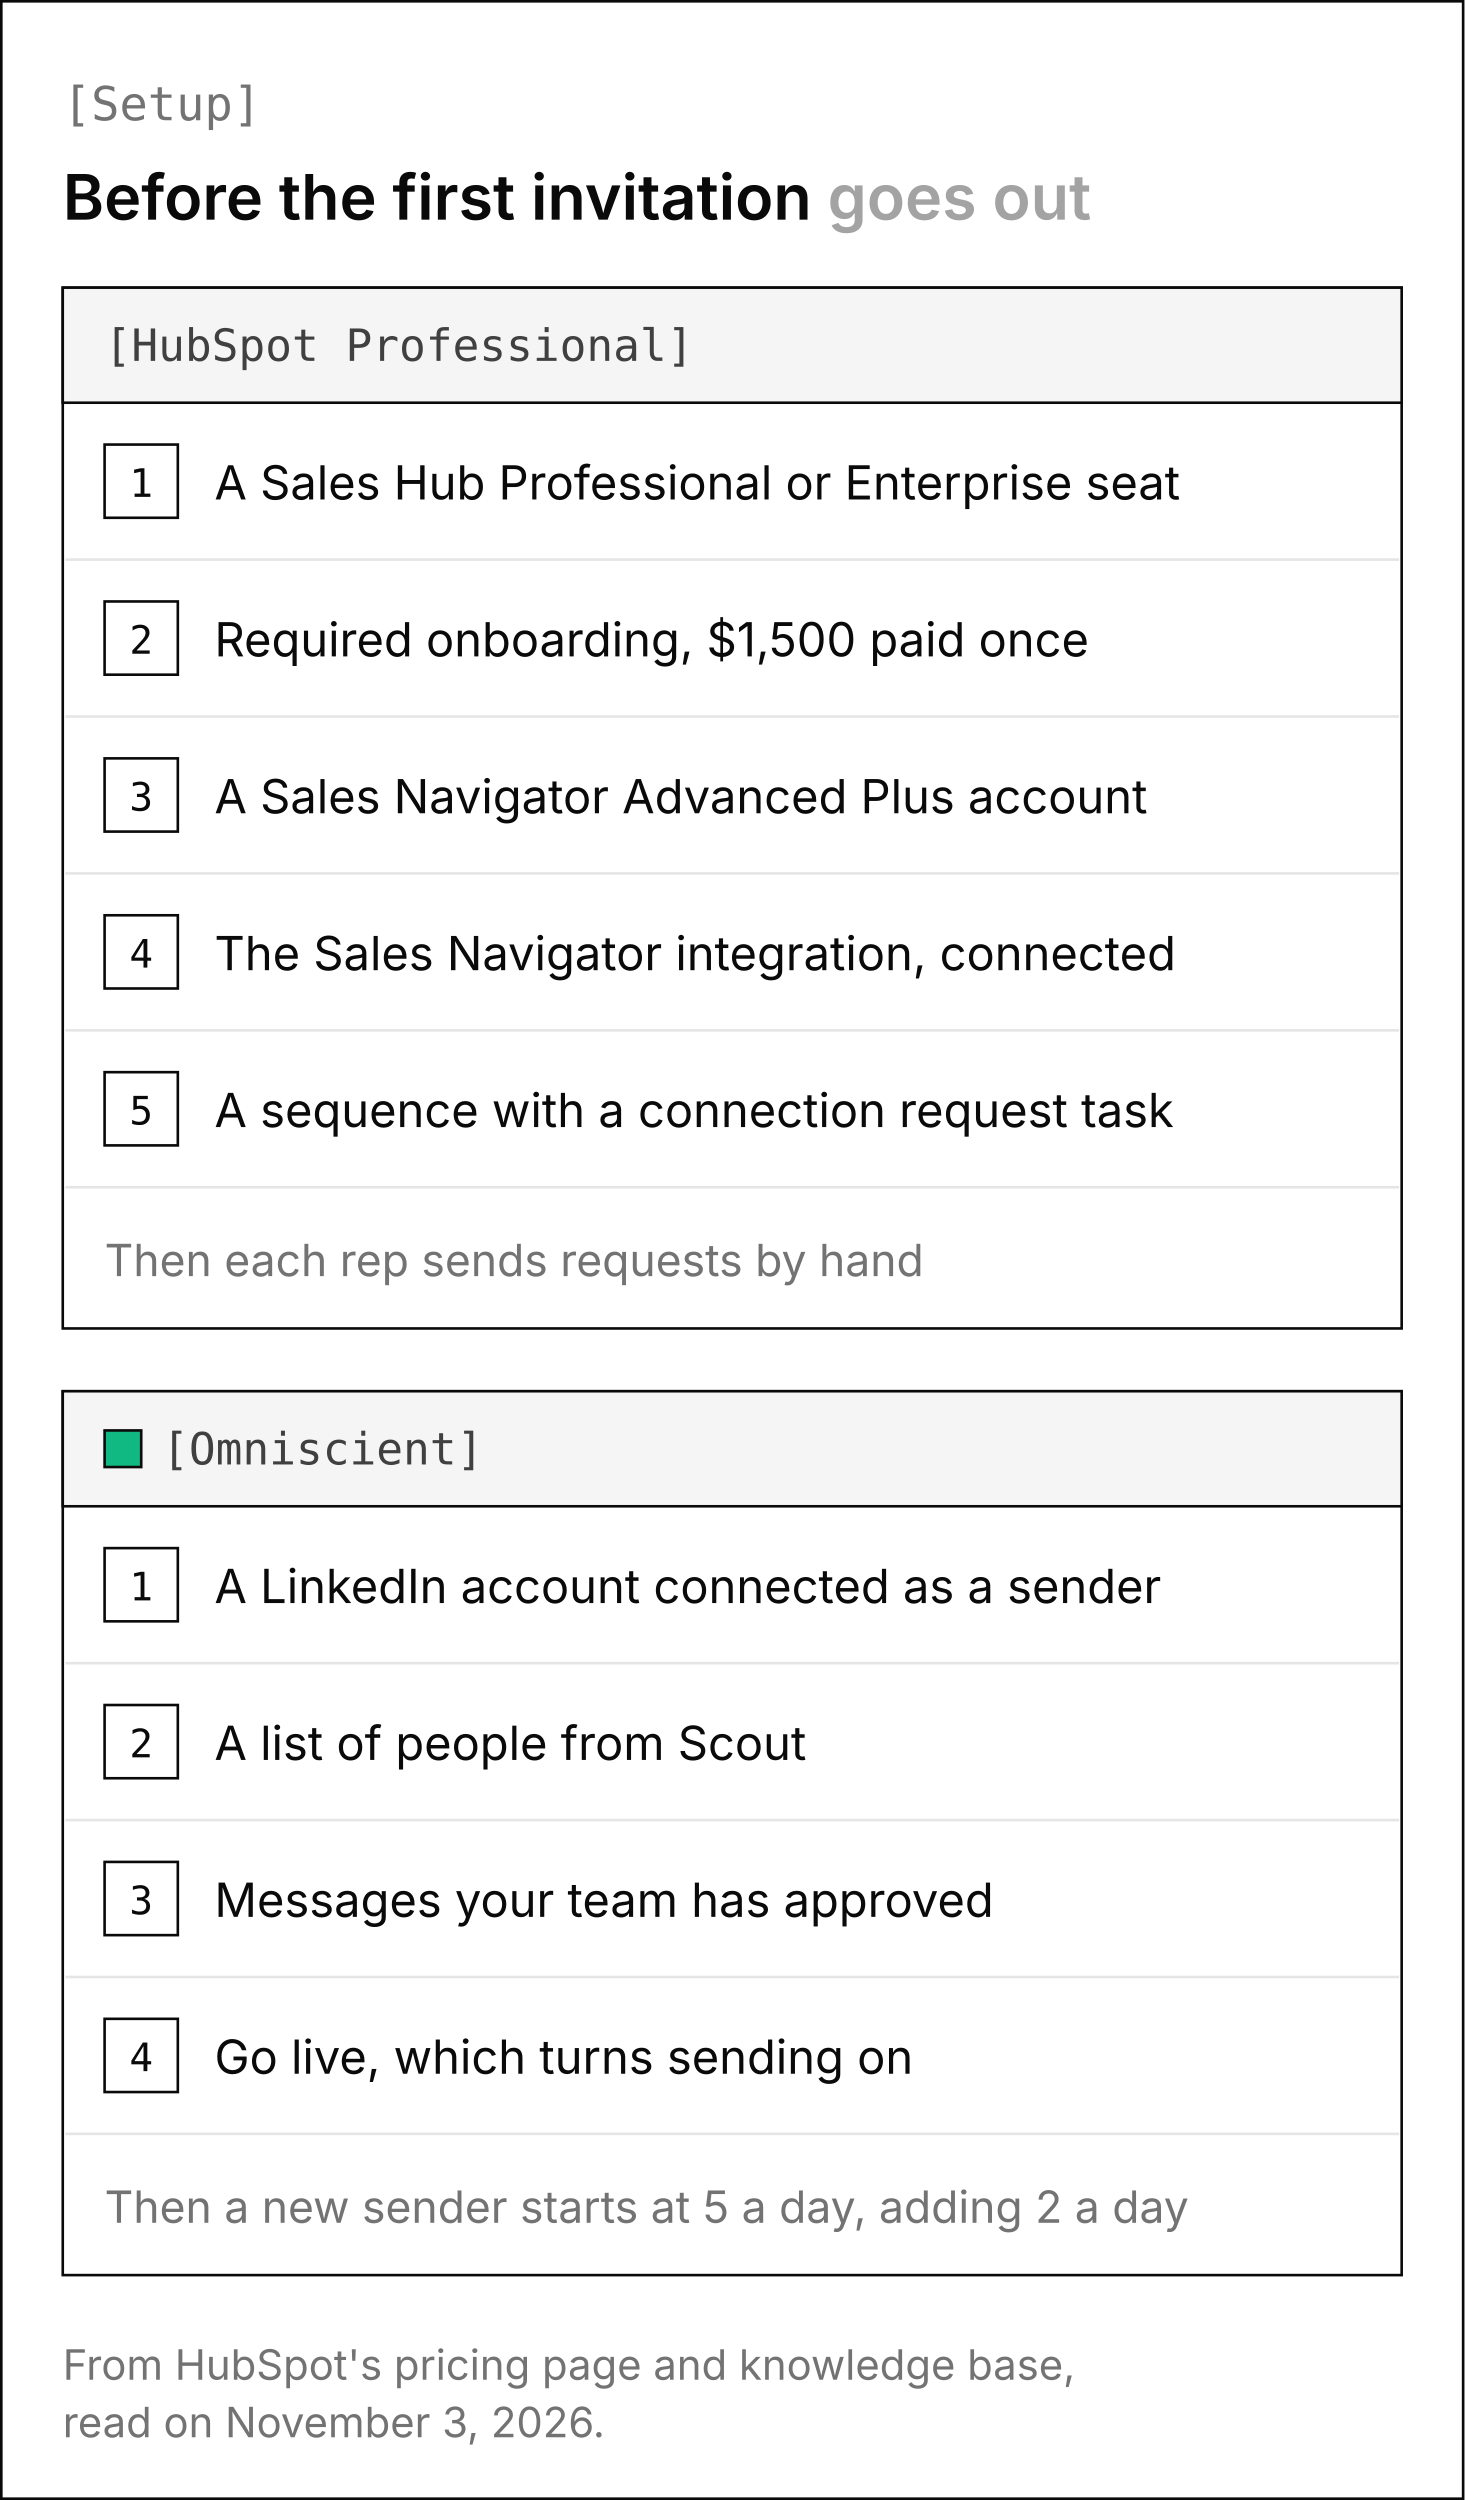
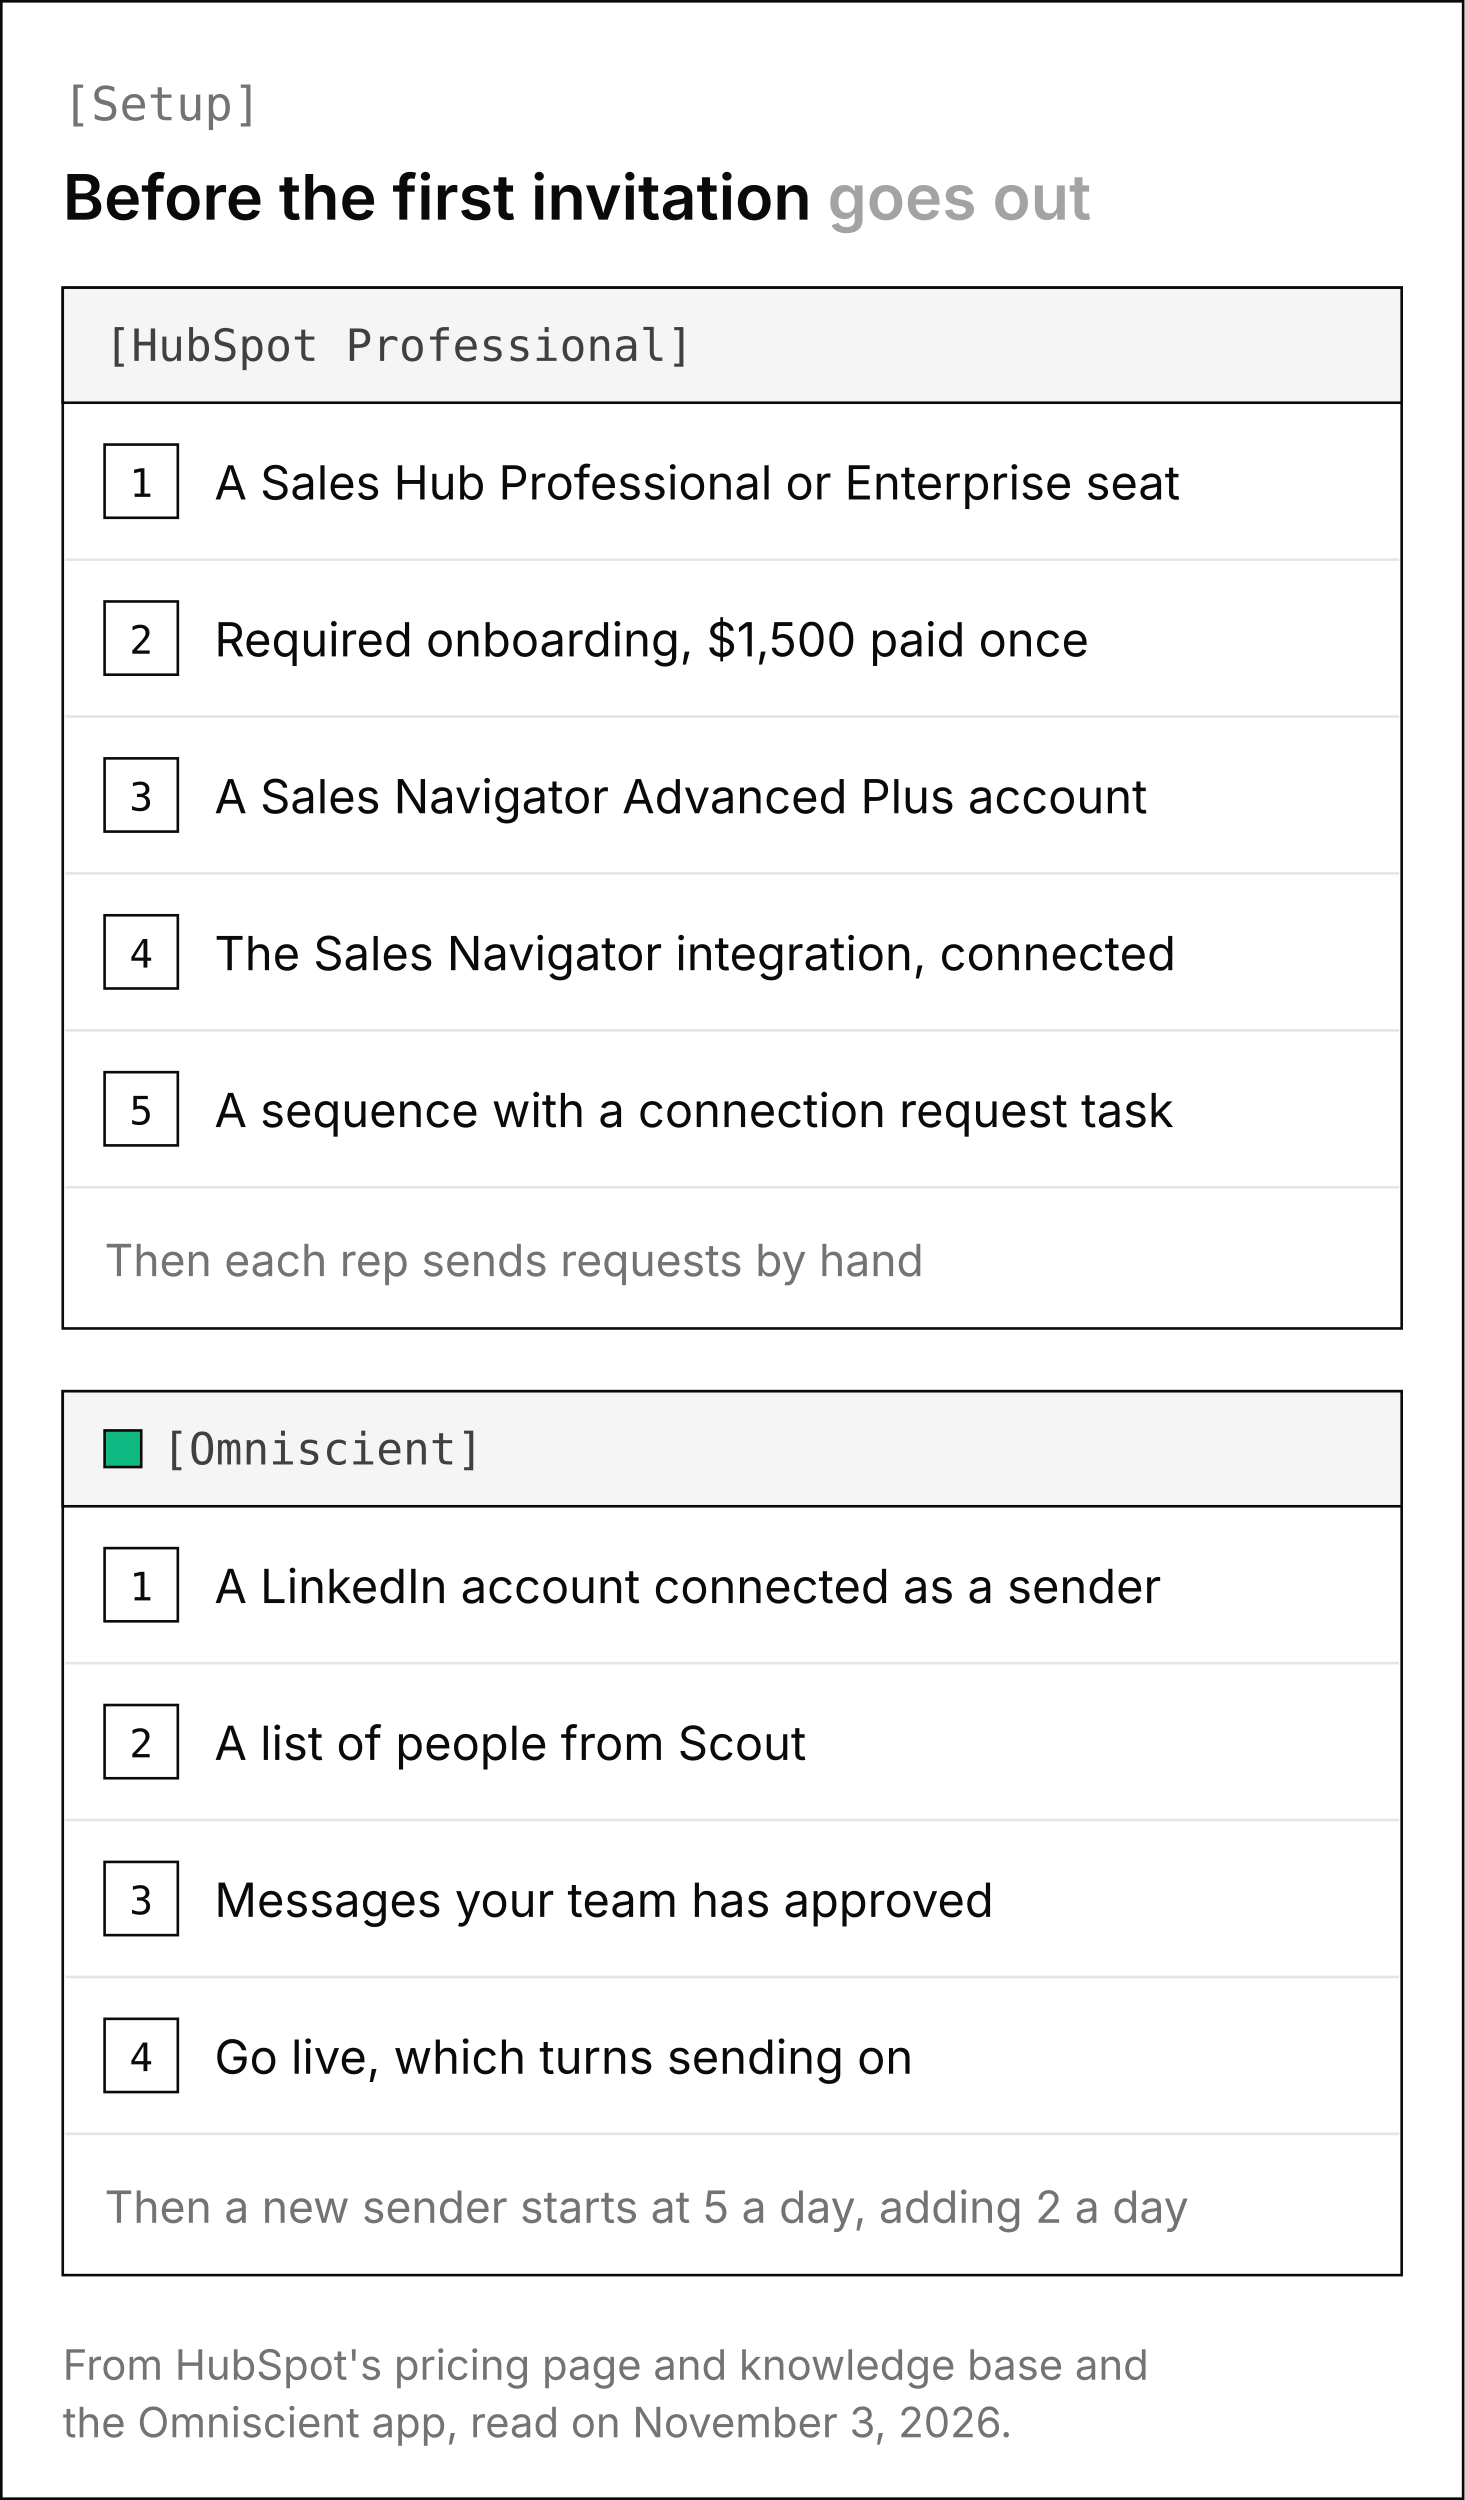
<svg xmlns="http://www.w3.org/2000/svg" viewBox="0 0 560 956" width="560" height="956" role="img" aria-labelledby="t d" font-family="Inter, system-ui, sans-serif">
  <rect width="560" height="956" fill="#ffffff" />
  <rect x="0.5" y="0.5" width="559" height="955" fill="none" stroke="#0a0a0a" />
  <text x="24" y="46" font-family="Geist Mono, ui-monospace, monospace" font-size="18" fill="#737373">[Setup]</text>
  <text x="24" y="84" font-size="24" font-weight="600" fill="#0a0a0a">Before the first invitation <tspan fill="#a3a3a3">goes out</tspan>
  </text>
  <rect x="24" y="110" width="512" height="398" fill="#ffffff" stroke="#0a0a0a" />
  <rect x="24" y="110" width="512" height="44" fill="#f5f5f5" stroke="#0a0a0a" />
  <text x="40" y="138" font-family="Geist Mono, ui-monospace, monospace" font-size="17" fill="#404040">[HubSpot Professional]</text>
  <rect x="40" y="170" width="28" height="28" fill="#ffffff" stroke="#0a0a0a" />
  <text x="54" y="190" text-anchor="middle" font-family="Geist Mono, ui-monospace, monospace" font-size="15" fill="#0a0a0a">1</text>
  <text x="82" y="191" font-size="18" fill="#0a0a0a">A Sales Hub Professional or Enterprise seat</text>
  <line x1="25" x2="535" y1="214" y2="214" stroke="#e5e5e5" />
  <rect x="40" y="230" width="28" height="28" fill="#ffffff" stroke="#0a0a0a" />
  <text x="54" y="250" text-anchor="middle" font-family="Geist Mono, ui-monospace, monospace" font-size="15" fill="#0a0a0a">2</text>
  <text x="82" y="251" font-size="18" fill="#0a0a0a">Required onboarding, $1,500 paid once</text>
  <line x1="25" x2="535" y1="274" y2="274" stroke="#e5e5e5" />
  <rect x="40" y="290" width="28" height="28" fill="#ffffff" stroke="#0a0a0a" />
  <text x="54" y="310" text-anchor="middle" font-family="Geist Mono, ui-monospace, monospace" font-size="15" fill="#0a0a0a">3</text>
  <text x="82" y="311" font-size="18" fill="#0a0a0a">A Sales Navigator Advanced Plus account</text>
  <line x1="25" x2="535" y1="334" y2="334" stroke="#e5e5e5" />
  <rect x="40" y="350" width="28" height="28" fill="#ffffff" stroke="#0a0a0a" />
  <text x="54" y="370" text-anchor="middle" font-family="Geist Mono, ui-monospace, monospace" font-size="15" fill="#0a0a0a">4</text>
  <text x="82" y="371" font-size="18" fill="#0a0a0a">The Sales Navigator integration, connected</text>
  <line x1="25" x2="535" y1="394" y2="394" stroke="#e5e5e5" />
  <rect x="40" y="410" width="28" height="28" fill="#ffffff" stroke="#0a0a0a" />
  <text x="54" y="430" text-anchor="middle" font-family="Geist Mono, ui-monospace, monospace" font-size="15" fill="#0a0a0a">5</text>
  <text x="82" y="431" font-size="18" fill="#0a0a0a">A sequence with a connection request task</text>
  <line x1="25" x2="535" y1="454" y2="454" stroke="#e5e5e5" />
  <text x="40" y="488" font-size="17" fill="#737373">Then each rep sends requests by hand</text>
  <rect x="24" y="532" width="512" height="338" fill="#ffffff" stroke="#0a0a0a" />
  <rect x="24" y="532" width="512" height="44" fill="#f5f5f5" stroke="#0a0a0a" />
  <rect x="40" y="547" width="14" height="14" fill="#10b981" stroke="#0a0a0a" />
  <text x="62" y="560" font-family="Geist Mono, ui-monospace, monospace" font-size="17" fill="#404040">[Omniscient]</text>
  <rect x="40" y="592" width="28" height="28" fill="#ffffff" stroke="#0a0a0a" />
  <text x="54" y="612" text-anchor="middle" font-family="Geist Mono, ui-monospace, monospace" font-size="15" fill="#0a0a0a">1</text>
  <text x="82" y="613" font-size="18" fill="#0a0a0a">A LinkedIn account connected as a sender</text>
  <line x1="25" x2="535" y1="636" y2="636" stroke="#e5e5e5" />
  <rect x="40" y="652" width="28" height="28" fill="#ffffff" stroke="#0a0a0a" />
  <text x="54" y="672" text-anchor="middle" font-family="Geist Mono, ui-monospace, monospace" font-size="15" fill="#0a0a0a">2</text>
  <text x="82" y="673" font-size="18" fill="#0a0a0a">A list of people from Scout</text>
  <line x1="25" x2="535" y1="696" y2="696" stroke="#e5e5e5" />
  <rect x="40" y="712" width="28" height="28" fill="#ffffff" stroke="#0a0a0a" />
  <text x="54" y="732" text-anchor="middle" font-family="Geist Mono, ui-monospace, monospace" font-size="15" fill="#0a0a0a">3</text>
  <text x="82" y="733" font-size="18" fill="#0a0a0a">Messages your team has approved</text>
  <line x1="25" x2="535" y1="756" y2="756" stroke="#e5e5e5" />
  <rect x="40" y="772" width="28" height="28" fill="#ffffff" stroke="#0a0a0a" />
  <text x="54" y="792" text-anchor="middle" font-family="Geist Mono, ui-monospace, monospace" font-size="15" fill="#0a0a0a">4</text>
  <text x="82" y="793" font-size="18" fill="#0a0a0a">Go live, which turns sending on</text>
  <line x1="25" x2="535" y1="816" y2="816" stroke="#e5e5e5" />
  <text x="40" y="850" font-size="17" fill="#737373">Then a new sender starts at 5 a day, adding 2 a day</text>
-   <text x="24" y="910" font-size="16" fill="#737373">From HubSpot's pricing page and knowledge base,</text>
-   <text x="24" y="932" font-size="16" fill="#737373">read on November 3, 2026.</text>
+   <text x="24" y="910" font-size="16" fill="#737373">From HubSpot's pricing page and knowledge base and</text>
+   <text x="24" y="932" font-size="16" fill="#737373">the Omniscient app, read on November 3, 2026.</text>
</svg>
